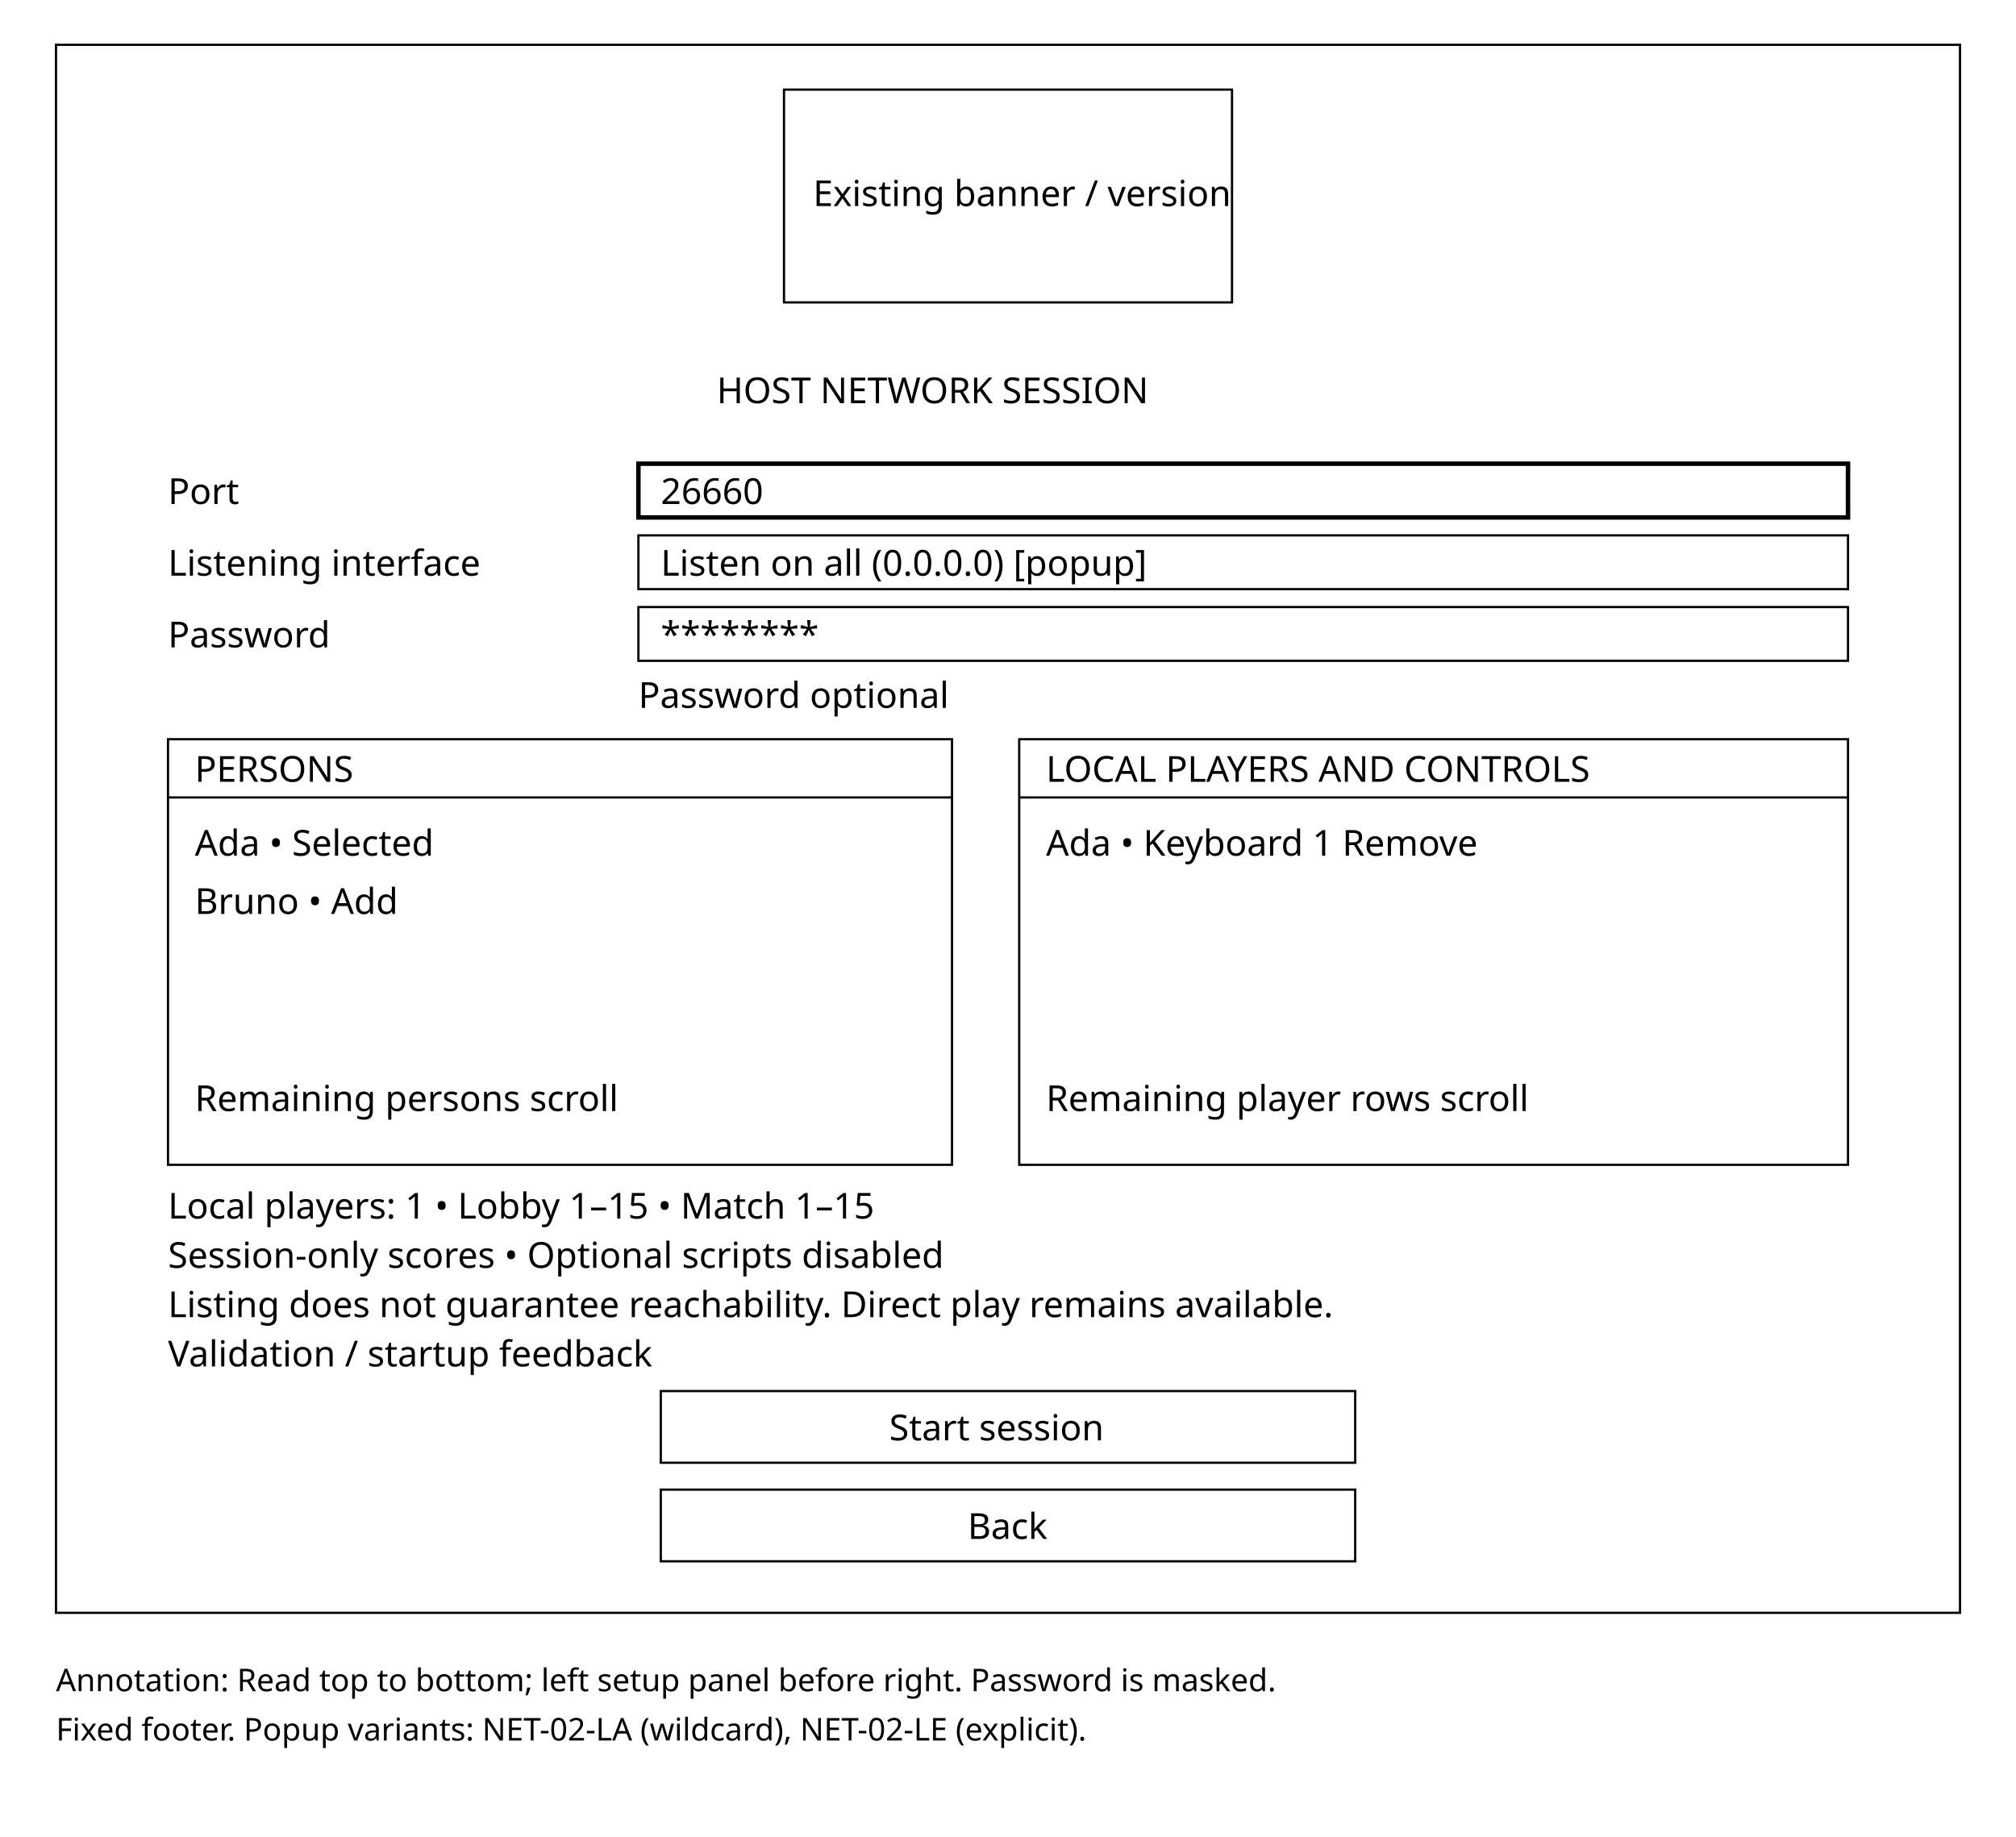
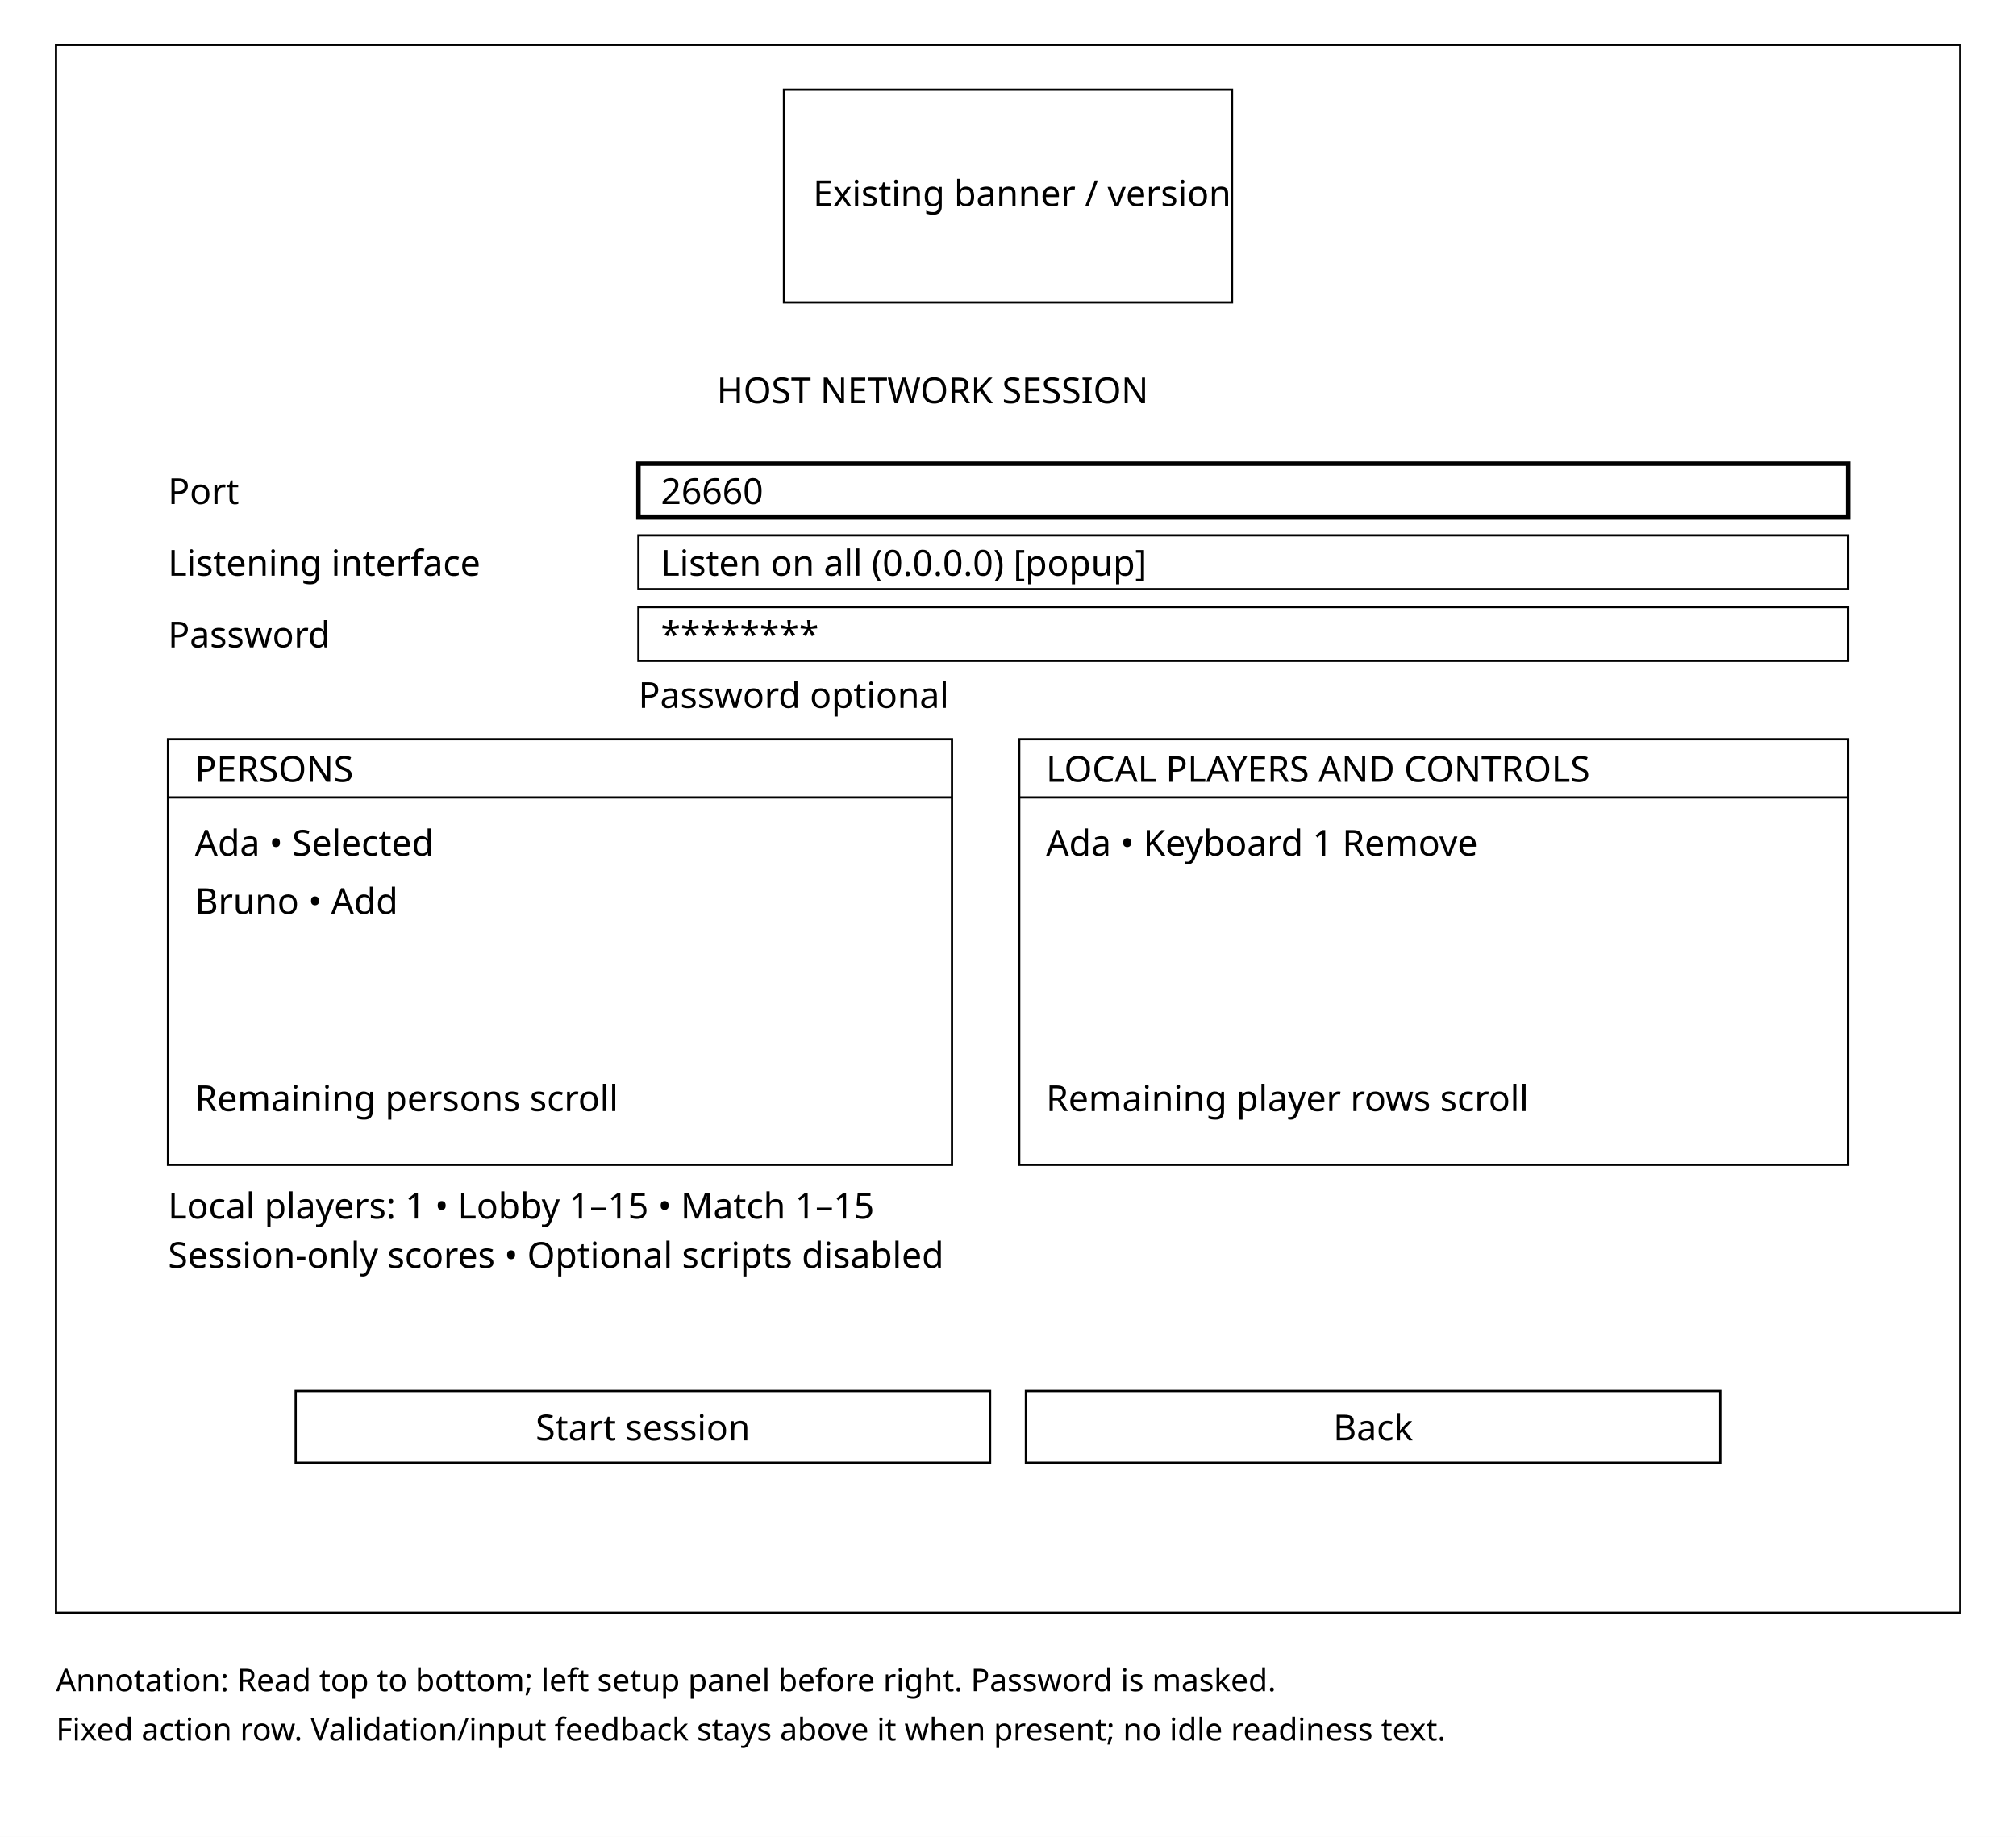
<svg xmlns="http://www.w3.org/2000/svg" width="900" height="820" viewBox="0 0 900 820">
  <rect width="900" height="820" fill="white" />
  <g fill="none" stroke="black">
    <rect x="25" y="20" width="850" height="700" />
    <rect x="350" y="40" width="200" height="95" />
    <rect x="285" y="207" width="540" height="24" stroke-width="2" />
    <rect x="285" y="239" width="540" height="24" />
    <rect x="285" y="271" width="540" height="24" />
    <rect x="75" y="330" width="350" height="190" />
    <rect x="455" y="330" width="370" height="190" />
    <path d="M75 356H425 M455 356H825" />
-     <rect x="295" y="621" width="310" height="32" />
-     <rect x="295" y="665" width="310" height="32" />
+     <rect x="132" y="621" width="310" height="32" />
+     <rect x="458" y="621" width="310" height="32" />
  </g>
  <g fill="black" font-family="sans-serif" font-size="16">
    <text x="363" y="92">Existing banner / version</text>
    <text x="320" y="180">HOST NETWORK SESSION</text>
    <text x="75" y="225">Port</text>
    <text x="295" y="225">26660</text>
    <text x="75" y="257">Listening interface</text>
    <text x="295" y="257">Listen on all (0.0.0.0) [popup]</text>
    <text x="75" y="289">Password</text>
    <text x="295" y="289">********</text>
    <text x="285" y="316">Password optional</text>
    <text x="87" y="349">PERSONS</text>
    <text x="467" y="349">LOCAL PLAYERS AND CONTROLS</text>
    <text x="87" y="382">Ada • Selected</text>
    <text x="467" y="382">Ada • Keyboard 1       Remove</text>
    <text x="87" y="408">Bruno • Add</text>
    <text x="87" y="496">Remaining persons scroll</text>
    <text x="467" y="496">Remaining player rows scroll</text>
    <text x="75" y="544">Local players: 1 • Lobby 1–15 • Match 1–15</text>
    <text x="75" y="566">Session-only scores • Optional scripts disabled</text>
-     <text x="75" y="588">Listing does not guarantee reachability. Direct play remains available.</text>
-     <text x="75" y="610">Validation / startup feedback</text>
-     <text x="397" y="643">Start session</text>
-     <text x="432" y="687">Back</text>
+     <text x="287" y="643" text-anchor="middle">Start session</text>
+     <text x="613" y="643" text-anchor="middle">Back</text>
  </g>
  <g font-family="sans-serif" font-size="14">
    <text x="25" y="755">Annotation: Read top to bottom; left setup panel before right. Password is masked.</text>
-     <text x="25" y="777">Fixed footer. Popup variants: NET-02-LA (wildcard), NET-02-LE (explicit).</text>
+     <text x="25" y="777">Fixed action row. Validation/input feedback stays above it when present; no idle readiness text.</text>
  </g>
</svg>
